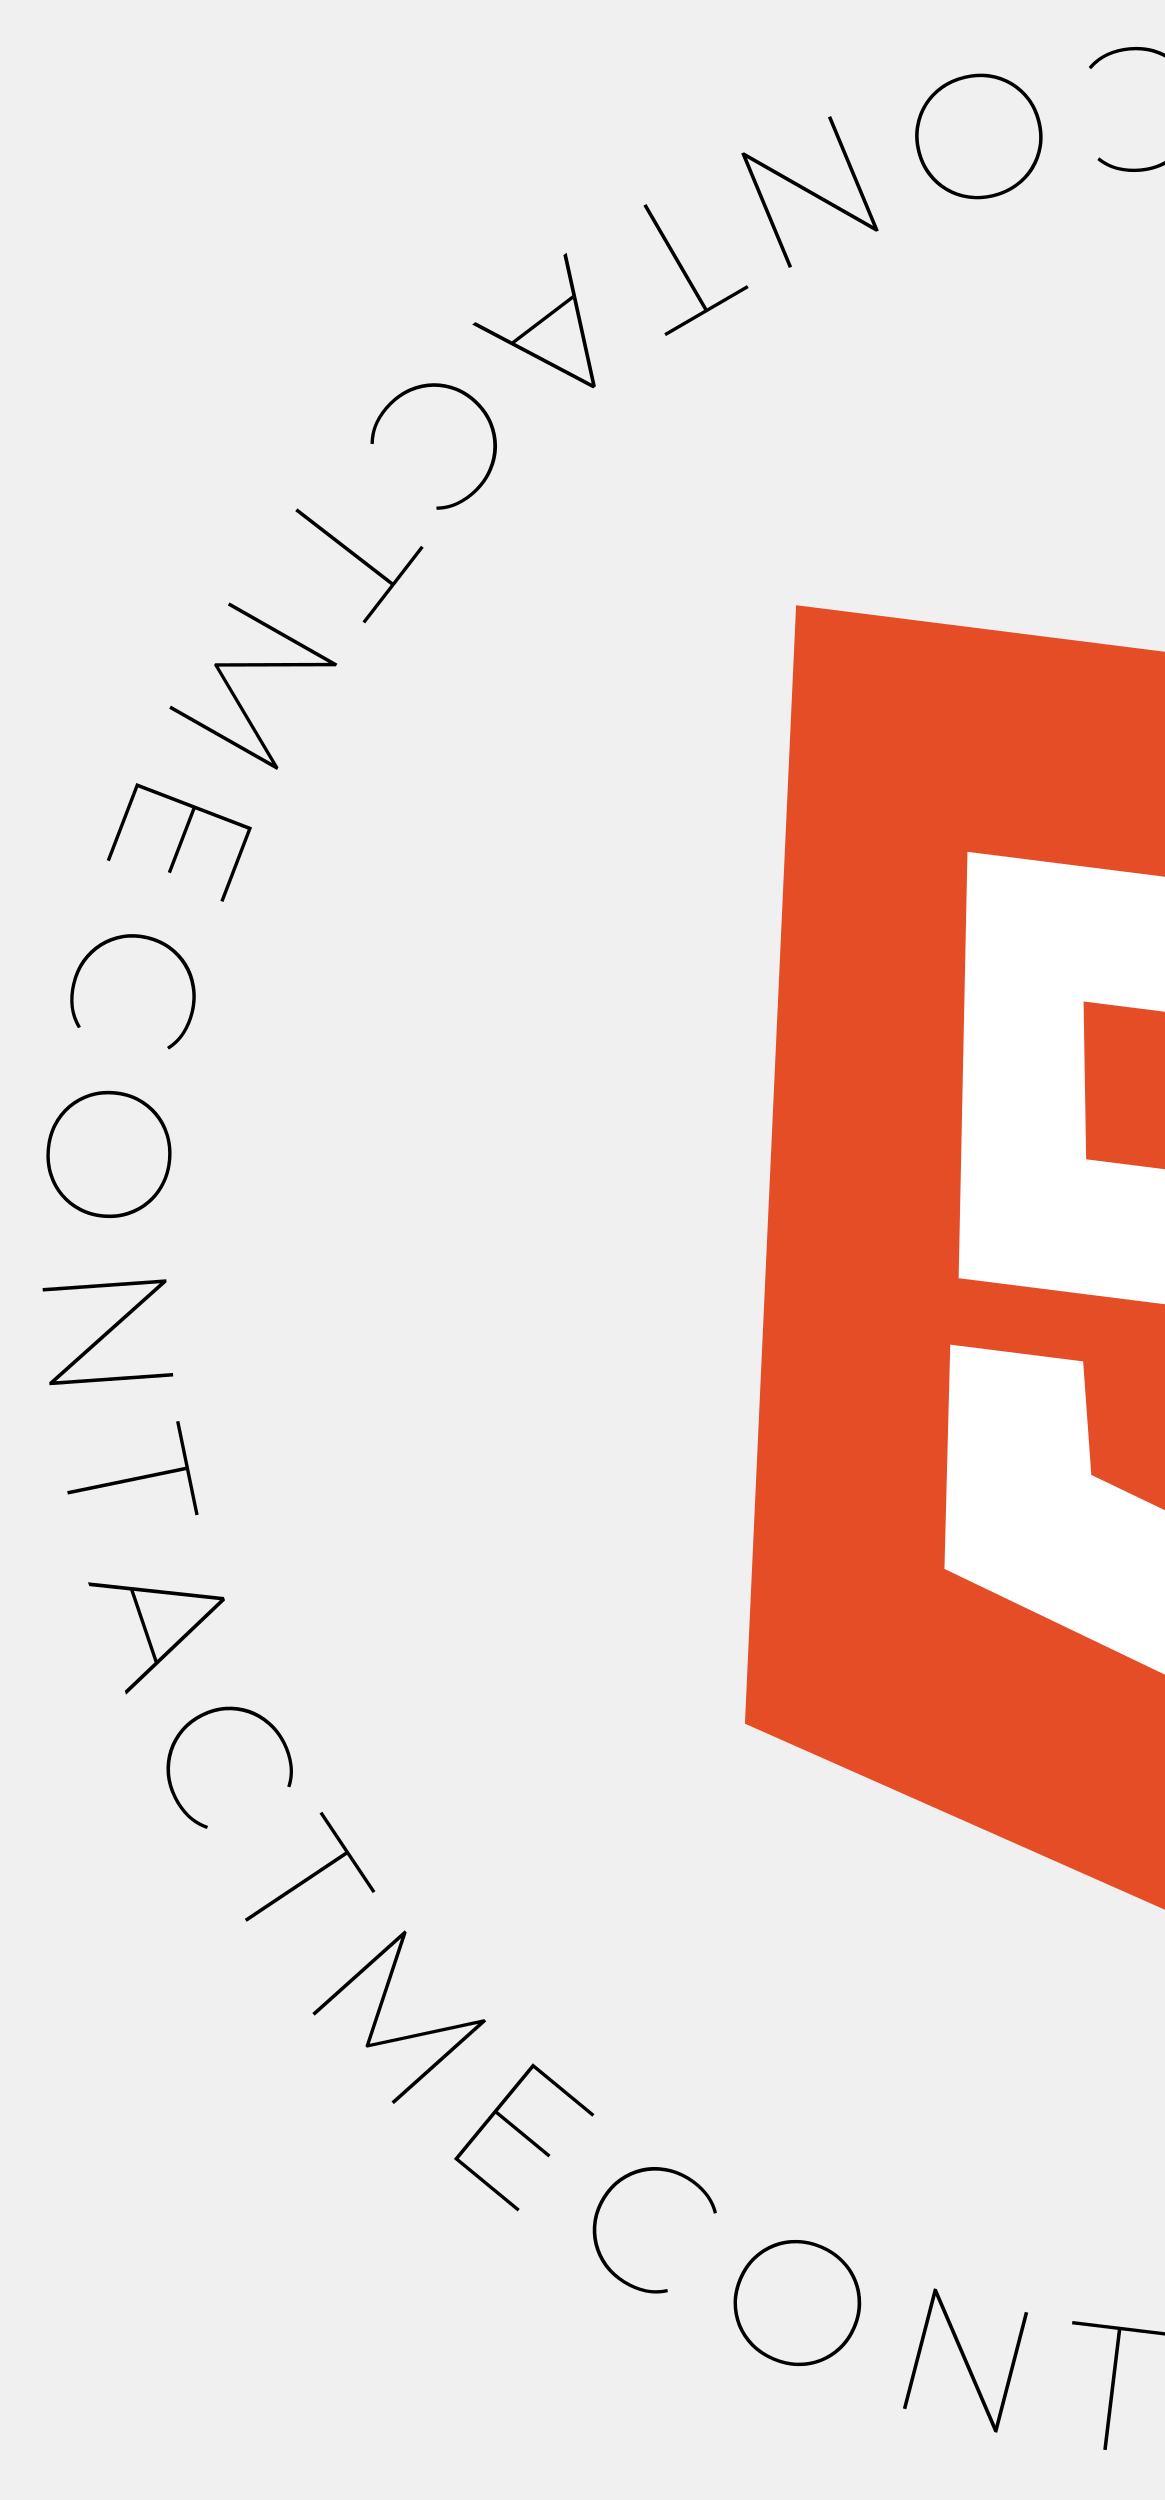
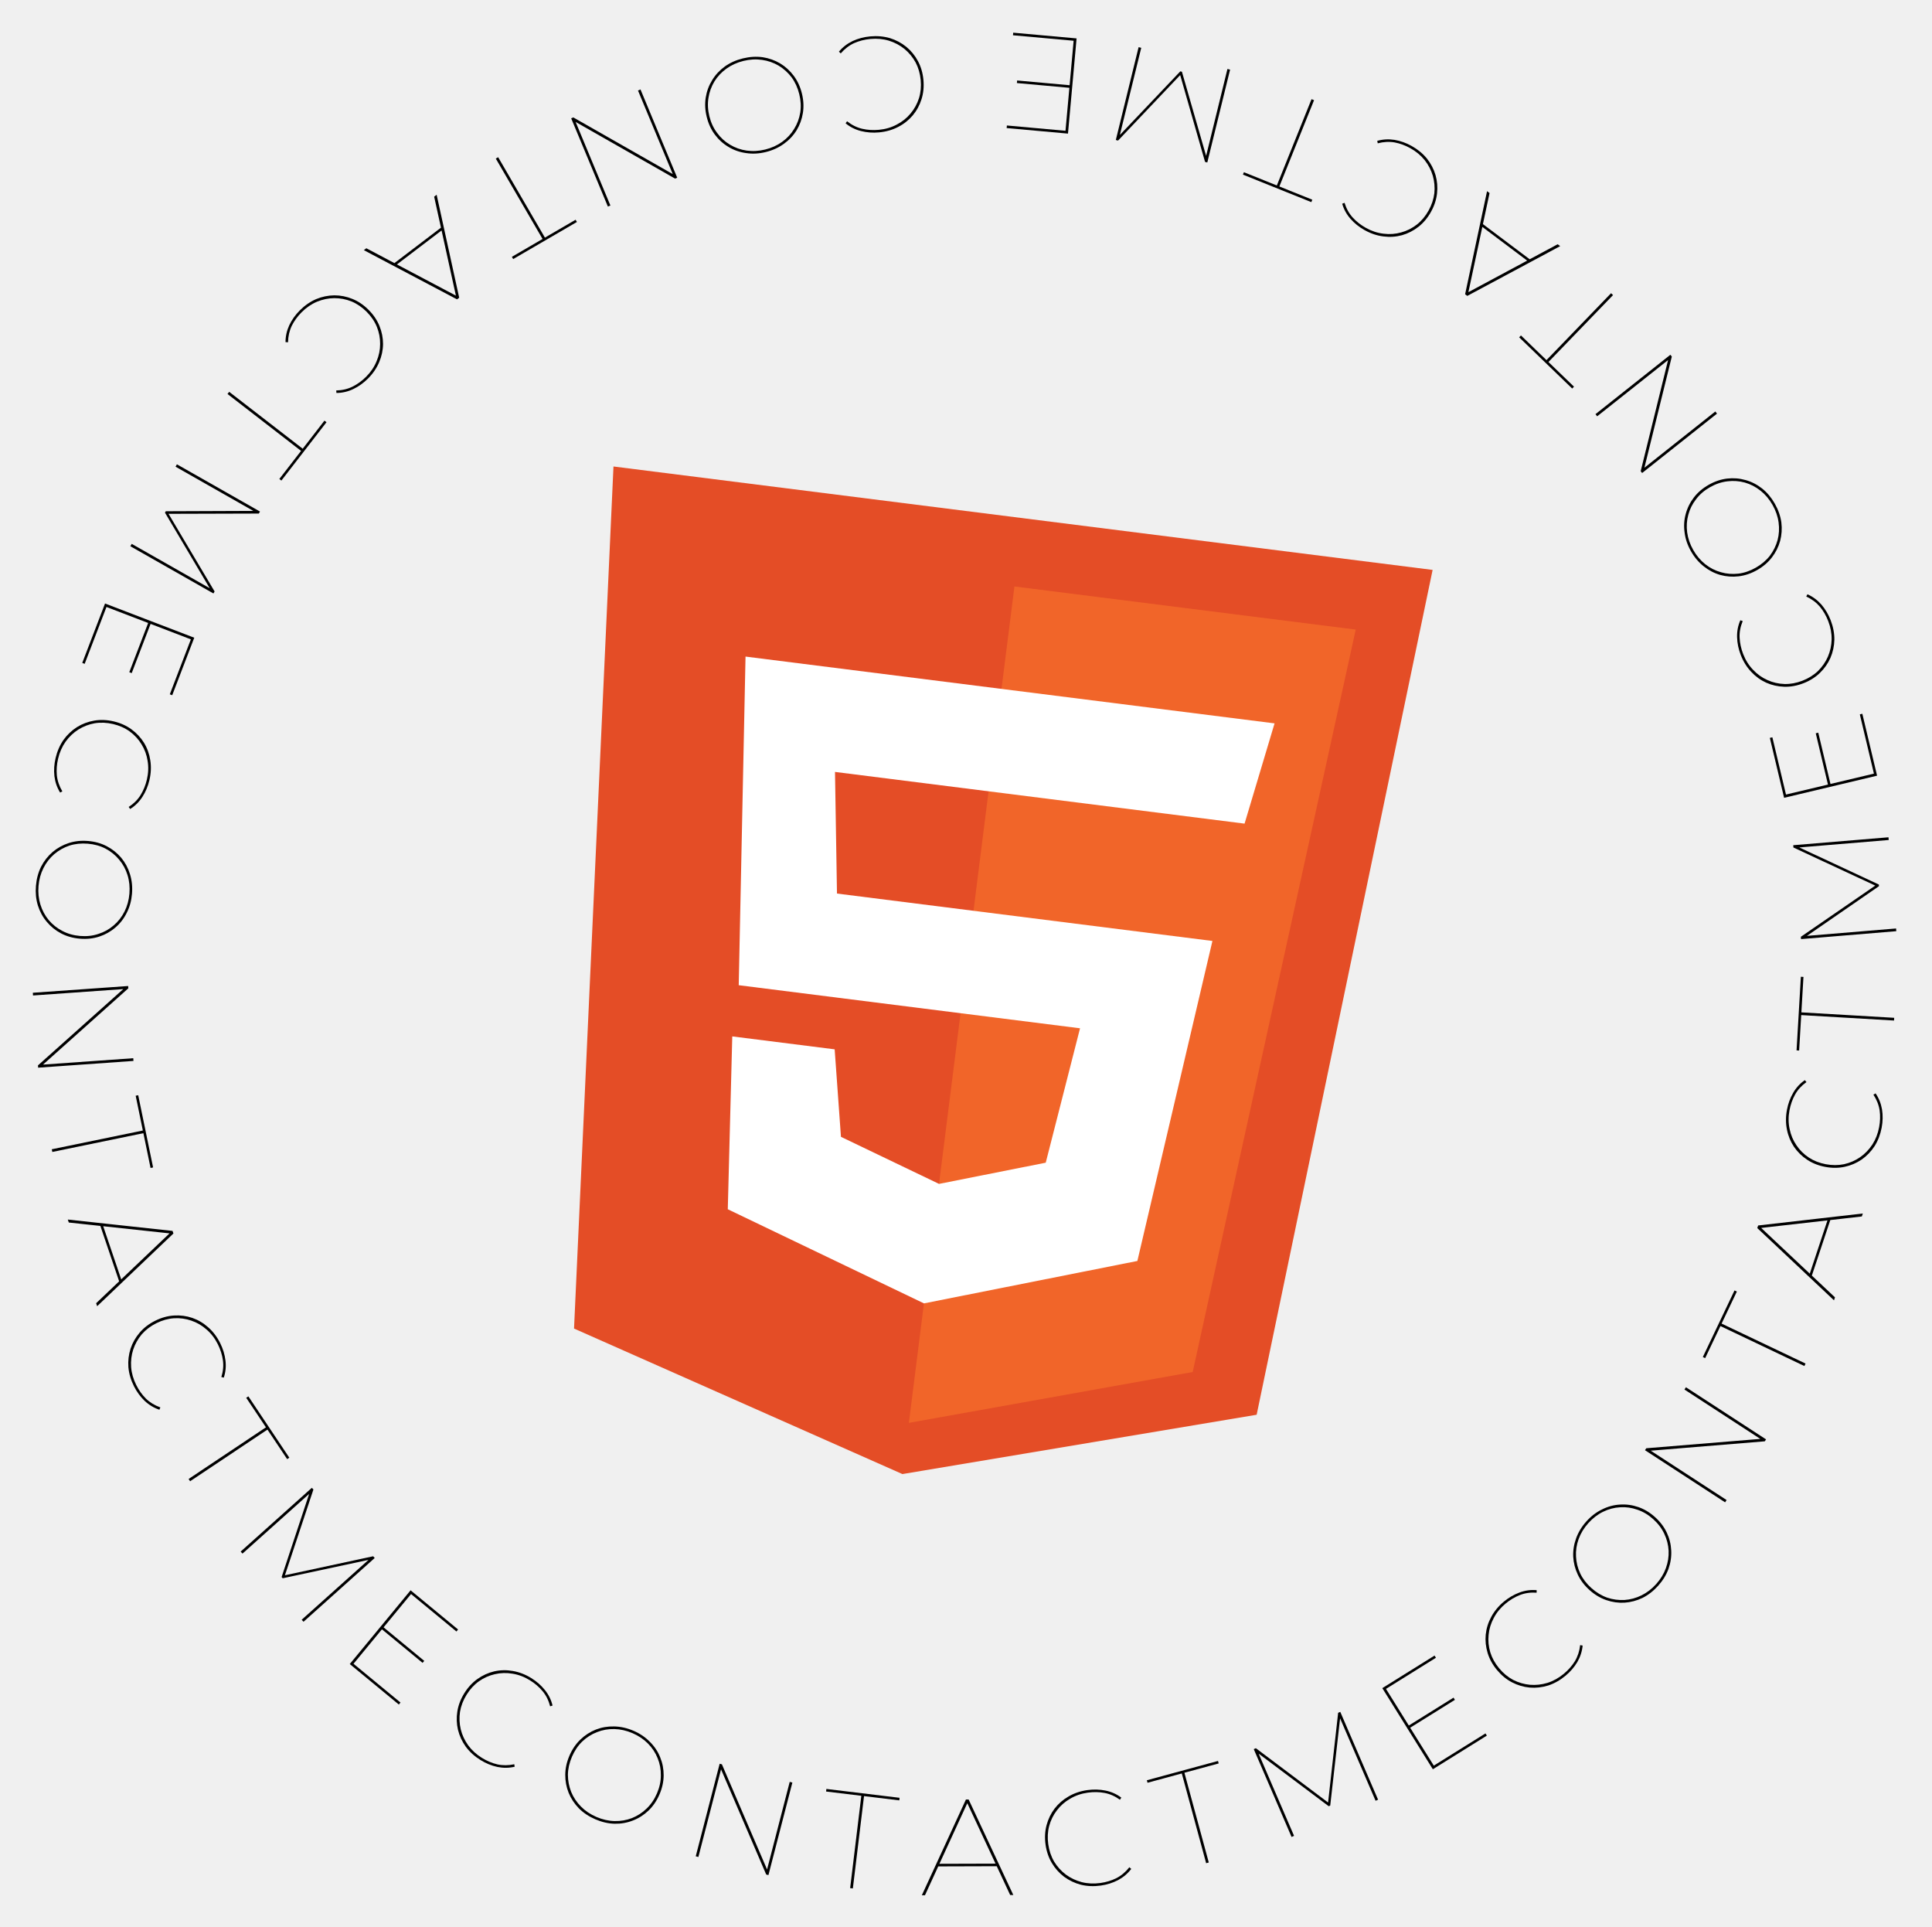
- <svg xmlns="http://www.w3.org/2000/svg" width="163" height="350" viewBox="0 0 163 350" fill="none">
+ <svg xmlns="http://www.w3.org/2000/svg" width="351" height="350" viewBox="0 0 351 350" fill="none">
  <path d="M158.084 6.611C159.351 6.493 160.549 6.597 161.675 6.923C162.787 7.268 163.783 7.798 164.664 8.513C165.528 9.229 166.232 10.094 166.774 11.106C167.317 12.118 167.647 13.25 167.764 14.501C167.881 15.753 167.766 16.926 167.42 18.021C167.074 19.116 166.543 20.096 165.826 20.96C165.093 21.826 164.212 22.523 163.181 23.051C162.136 23.597 160.98 23.929 159.712 24.047C158.576 24.154 157.48 24.073 156.426 23.806C155.371 23.539 154.439 23.07 153.629 22.398L153.893 22.025C154.754 22.708 155.668 23.163 156.636 23.388C157.604 23.613 158.614 23.677 159.668 23.578C160.854 23.468 161.937 23.151 162.918 22.627C163.9 22.12 164.734 21.453 165.421 20.625C166.109 19.813 166.621 18.885 166.955 17.84C167.274 16.814 167.379 15.716 167.27 14.547C167.161 13.379 166.854 12.311 166.348 11.345C165.828 10.397 165.154 9.58 164.326 8.893C163.499 8.223 162.555 7.721 161.495 7.389C160.435 7.072 159.313 6.97 158.127 7.08C157.074 7.179 156.092 7.428 155.183 7.829C154.275 8.246 153.461 8.87 152.742 9.701L152.413 9.383C153.085 8.573 153.914 7.931 154.899 7.456C155.886 6.999 156.948 6.717 158.084 6.611Z" fill="black" />
  <path d="M134.955 10.609C136.192 10.306 137.391 10.232 138.554 10.39C139.704 10.567 140.767 10.945 141.743 11.522C142.703 12.104 143.526 12.855 144.212 13.777C144.898 14.698 145.391 15.769 145.691 16.99C145.99 18.21 146.049 19.388 145.868 20.522C145.687 21.656 145.305 22.704 144.724 23.664C144.126 24.628 143.356 25.447 142.415 26.12C141.461 26.814 140.366 27.313 139.13 27.616C137.893 27.92 136.7 27.983 135.549 27.806C134.387 27.648 133.326 27.279 132.366 26.697C131.389 26.119 130.558 25.37 129.872 24.449C129.186 23.527 128.694 22.456 128.394 21.236C128.094 20.015 128.035 18.838 128.217 17.703C128.398 16.569 128.787 15.52 129.385 14.556C129.967 13.596 130.734 12.769 131.688 12.075C132.629 11.401 133.718 10.913 134.955 10.609ZM135.067 11.067C133.911 11.351 132.884 11.816 131.987 12.461C131.09 13.107 130.361 13.882 129.799 14.786C129.242 15.706 128.881 16.698 128.716 17.76C128.539 18.842 128.592 19.961 128.876 21.117C129.16 22.274 129.629 23.282 130.283 24.143C130.925 25.025 131.704 25.736 132.62 26.277C133.54 26.835 134.547 27.192 135.642 27.349C136.736 27.506 137.861 27.443 139.017 27.159C140.174 26.875 141.2 26.41 142.098 25.764C142.995 25.118 143.722 24.335 144.279 23.415C144.841 22.511 145.21 21.518 145.387 20.436C145.552 19.374 145.493 18.264 145.209 17.108C144.925 15.952 144.462 14.933 143.82 14.052C143.166 13.191 142.379 12.482 141.459 11.924C140.543 11.383 139.537 11.034 138.443 10.877C137.349 10.72 136.224 10.783 135.067 11.067Z" fill="black" />
  <path d="M116.363 16.248L123.034 32.279L122.645 32.441L104.193 21.931L104.445 21.826L110.897 37.33L110.439 37.52L103.768 21.49L104.157 21.328L122.609 31.838L122.357 31.943L115.905 16.439L116.363 16.248Z" fill="black" />
  <path d="M90.504 28.556L98.998 43.157L104.573 39.914L104.81 40.321L93.231 47.057L92.995 46.649L98.569 43.406L90.075 28.805L90.504 28.556Z" fill="black" />
  <path d="M79.328 35.375L83.425 54.075L83.03 54.375L66.101 45.438L66.555 45.092L83.086 53.834L82.889 53.984L78.874 35.72L79.328 35.375ZM80.384 41.147L80.472 41.672L71.885 48.206L71.402 47.981L80.384 41.147Z" fill="black" />
  <path d="M54.465 56.384C55.365 55.483 56.353 54.799 57.428 54.331C58.504 53.886 59.609 53.657 60.743 53.645C61.865 53.644 62.959 53.86 64.023 54.292C65.087 54.724 66.064 55.384 66.953 56.272C67.843 57.16 68.504 58.136 68.937 59.2C69.37 60.264 69.587 61.357 69.588 62.48C69.577 63.614 69.343 64.713 68.888 65.778C68.433 66.865 67.755 67.86 66.855 68.761C66.049 69.568 65.154 70.206 64.172 70.674C63.19 71.142 62.173 71.376 61.121 71.377L61.086 70.921C62.185 70.897 63.178 70.663 64.067 70.218C64.955 69.773 65.773 69.176 66.522 68.427C67.363 67.585 67.994 66.649 68.414 65.62C68.846 64.603 69.062 63.556 69.061 62.48C69.073 61.416 68.873 60.375 68.463 59.358C68.054 58.365 67.433 57.453 66.603 56.623C65.772 55.793 64.854 55.168 63.848 54.748C62.842 54.351 61.801 54.153 60.726 54.153C59.661 54.166 58.615 54.383 57.586 54.804C56.569 55.237 55.64 55.875 54.798 56.717C54.051 57.466 53.455 58.285 53.011 59.174C52.579 60.075 52.351 61.074 52.328 62.173L51.872 62.139C51.872 61.086 52.099 60.063 52.555 59.069C53.022 58.086 53.659 57.191 54.465 56.384Z" fill="black" />
  <path d="M41.636 71.171L54.998 81.505L58.944 76.404L59.317 76.692L51.122 87.287L50.749 86.999L54.695 81.898L41.333 71.563L41.636 71.171Z" fill="black" />
  <path d="M32.139 84.337L47.235 92.916L47.026 93.282L30.394 93.331L30.504 93.137L38.987 107.43L38.779 107.796L23.683 99.218L23.928 98.786L38.398 107.01L38.3 107.182L29.972 93.12L30.119 92.861L46.475 92.797L46.364 92.992L31.893 84.768L32.139 84.337Z" fill="black" />
  <path d="M27.401 113.208L23.929 122.264L23.489 122.095L26.961 113.039L27.401 113.208ZM19.343 110.251L15.382 120.581L14.942 120.412L19.081 109.619L35.293 115.835L31.288 126.281L30.848 126.112L34.675 116.13L19.343 110.251Z" fill="black" />
  <path d="M10.097 137.699C10.388 136.46 10.868 135.358 11.536 134.394C12.216 133.449 13.035 132.673 13.993 132.066C14.947 131.474 15.991 131.082 17.123 130.89C18.256 130.697 19.433 130.744 20.657 131.031C21.881 131.319 22.956 131.8 23.885 132.477C24.813 133.154 25.573 133.969 26.164 134.923C26.752 135.893 27.132 136.951 27.305 138.095C27.49 139.26 27.437 140.462 27.146 141.702C26.885 142.813 26.461 143.826 25.872 144.74C25.284 145.655 24.542 146.39 23.648 146.945L23.378 146.575C24.3 145.977 25.021 145.254 25.543 144.408C26.064 143.562 26.445 142.624 26.687 141.594C26.959 140.435 27.003 139.307 26.819 138.211C26.651 137.118 26.284 136.115 25.717 135.2C25.166 134.29 24.449 133.51 23.565 132.861C22.694 132.231 21.687 131.783 20.544 131.514C19.401 131.246 18.291 131.198 17.214 131.37C16.15 131.561 15.161 131.941 14.246 132.507C13.348 133.078 12.572 133.813 11.92 134.713C11.283 135.617 10.828 136.648 10.556 137.807C10.314 138.837 10.239 139.847 10.329 140.837C10.436 141.83 10.768 142.8 11.328 143.747L10.921 143.957C10.367 143.062 10.022 142.073 9.886 140.988C9.766 139.906 9.837 138.81 10.097 137.699Z" fill="black" />
  <path d="M6.529 160.902C6.634 159.633 6.947 158.473 7.466 157.42C8 156.386 8.696 155.498 9.554 154.757C10.411 154.031 11.385 153.49 12.477 153.133C13.569 152.776 14.741 152.649 15.993 152.753C17.245 152.857 18.381 153.176 19.398 153.709C20.416 154.241 21.287 154.936 22.013 155.793C22.737 156.666 23.268 157.656 23.608 158.763C23.962 159.888 24.087 161.084 23.981 162.353C23.875 163.622 23.556 164.774 23.022 165.808C22.503 166.86 21.815 167.749 20.958 168.474C20.1 169.216 19.125 169.765 18.033 170.122C16.942 170.48 15.769 170.606 14.517 170.502C13.264 170.398 12.129 170.079 11.112 169.547C10.094 169.014 9.223 168.311 8.499 167.438C7.774 166.581 7.234 165.59 6.88 164.466C6.54 163.359 6.423 162.171 6.529 160.902ZM6.999 160.941C6.9 162.128 7.014 163.249 7.341 164.305C7.668 165.361 8.171 166.299 8.849 167.118C9.544 167.94 10.369 168.597 11.324 169.091C12.293 169.604 13.371 169.909 14.558 170.008C15.745 170.106 16.85 169.983 17.875 169.636C18.914 169.308 19.836 168.796 20.641 168.099C21.462 167.404 22.121 166.563 22.618 165.575C23.115 164.588 23.413 163.501 23.511 162.314C23.61 161.128 23.496 160.007 23.169 158.95C22.842 157.894 22.331 156.956 21.636 156.135C20.957 155.315 20.133 154.649 19.163 154.137C18.209 153.643 17.139 153.346 15.952 153.248C14.765 153.149 13.652 153.264 12.613 153.592C11.588 153.938 10.666 154.459 9.845 155.154C9.04 155.851 8.389 156.692 7.892 157.68C7.395 158.667 7.097 159.754 6.999 160.941Z" fill="black" />
  <path d="M5.965 180.323L23.285 179.097L23.315 179.518L7.481 193.669L7.462 193.397L24.213 192.211L24.248 192.706L6.928 193.932L6.898 193.511L22.732 179.36L22.751 179.632L6 180.818L5.965 180.323Z" fill="black" />
  <path d="M9.406 208.753L25.951 205.344L24.649 199.028L25.111 198.933L27.814 212.052L27.352 212.147L26.051 205.83L9.506 209.239L9.406 208.753Z" fill="black" />
  <path d="M12.316 221.517L31.348 223.58L31.507 224.05L17.649 237.257L17.466 236.717L31.012 223.825L31.091 224.06L12.499 222.057L12.316 221.517ZM18.125 222.351L18.651 222.435L22.113 232.654L21.747 233.04L18.125 222.351Z" fill="black" />
  <path d="M24.327 251.773C23.759 250.633 23.424 249.479 23.323 248.31C23.243 247.149 23.378 246.029 23.727 244.949C24.083 243.885 24.635 242.917 25.384 242.045C26.132 241.174 27.068 240.458 28.193 239.897C29.318 239.337 30.454 239.02 31.6 238.948C32.746 238.876 33.852 239.018 34.916 239.374C35.988 239.745 36.956 240.316 37.82 241.086C38.707 241.864 39.434 242.823 40.002 243.963C40.511 244.984 40.831 246.035 40.962 247.114C41.094 248.194 40.993 249.233 40.658 250.231L40.215 250.12C40.542 249.07 40.636 248.053 40.496 247.069C40.357 246.086 40.052 245.12 39.58 244.173C39.049 243.107 38.362 242.211 37.52 241.485C36.693 240.752 35.769 240.215 34.749 239.873C33.744 239.524 32.694 239.382 31.599 239.447C30.527 239.52 29.465 239.818 28.414 240.341C27.363 240.865 26.479 241.537 25.76 242.357C25.064 243.184 24.545 244.108 24.203 245.128C23.877 246.14 23.749 247.201 23.822 248.311C23.909 249.413 24.218 250.497 24.749 251.562C25.221 252.51 25.808 253.335 26.509 254.039C27.226 254.735 28.101 255.268 29.136 255.64L28.958 256.061C27.96 255.727 27.062 255.186 26.265 254.438C25.482 253.682 24.836 252.794 24.327 251.773Z" fill="black" />
  <path d="M34.265 268.639L48.313 259.258L44.731 253.895L45.123 253.633L52.562 264.773L52.17 265.034L48.588 259.671L34.54 269.052L34.265 268.639Z" fill="black" />
  <path d="M43.723 281.826L56.657 270.242L56.939 270.557L51.695 286.341L51.546 286.175L67.794 282.678L68.076 282.992L55.141 294.576L54.81 294.207L67.209 283.103L67.341 283.251L51.361 286.674L51.162 286.452L56.304 270.926L56.453 271.092L44.054 282.196L43.723 281.826Z" fill="black" />
  <path d="M69.593 295.506L77.075 301.678L76.775 302.042L69.293 295.869L69.593 295.506ZM64.227 302.205L72.761 309.245L72.461 309.609L63.544 302.253L74.595 288.859L83.224 295.979L82.924 296.342L74.677 289.539L64.227 302.205Z" fill="black" />
  <path d="M87.309 319.699C86.227 319.029 85.334 318.223 84.633 317.283C83.954 316.338 83.479 315.315 83.207 314.213C82.95 313.121 82.91 312.007 83.088 310.872C83.265 309.737 83.685 308.635 84.346 307.567C85.008 306.498 85.807 305.631 86.743 304.966C87.68 304.301 88.695 303.84 89.787 303.583C90.894 303.335 92.018 303.311 93.158 303.511C94.321 303.706 95.444 304.138 96.526 304.808C97.497 305.409 98.322 306.134 99.002 306.983C99.683 307.832 100.143 308.768 100.384 309.793L99.948 309.931C99.674 308.867 99.219 307.953 98.582 307.189C97.946 306.426 97.178 305.766 96.278 305.209C95.266 304.582 94.211 304.182 93.113 304.008C92.023 303.82 90.955 303.849 89.908 304.095C88.87 304.328 87.902 304.76 87.005 305.391C86.132 306.017 85.386 306.829 84.768 307.828C84.15 308.826 83.751 309.863 83.572 310.938C83.415 312.008 83.46 313.067 83.707 314.114C83.962 315.147 84.412 316.116 85.058 317.021C85.712 317.912 86.545 318.671 87.557 319.298C88.457 319.855 89.391 320.248 90.358 320.477C91.333 320.692 92.358 320.685 93.434 320.456L93.504 320.908C92.48 321.149 91.431 321.161 90.359 320.945C89.296 320.715 88.279 320.299 87.309 319.699Z" fill="black" />
  <path d="M108.17 330.46C107.001 329.957 106 329.292 105.167 328.465C104.357 327.63 103.736 326.687 103.306 325.638C102.891 324.595 102.688 323.499 102.696 322.35C102.705 321.202 102.958 320.05 103.455 318.896C103.952 317.742 104.615 316.767 105.444 315.971C106.272 315.176 107.208 314.571 108.251 314.156C109.309 313.747 110.417 313.558 111.574 313.588C112.753 313.61 113.928 313.873 115.097 314.376C116.267 314.88 117.257 315.549 118.067 316.385C118.9 317.211 119.523 318.146 119.938 319.189C120.369 320.239 120.579 321.338 120.571 322.486C120.562 323.635 120.31 324.786 119.812 325.941C119.315 327.095 118.652 328.07 117.824 328.865C116.995 329.661 116.052 330.263 114.993 330.671C113.95 331.086 112.839 331.283 111.66 331.261C110.503 331.231 109.34 330.964 108.17 330.46ZM108.357 330.027C109.45 330.498 110.55 330.747 111.655 330.773C112.76 330.799 113.809 330.62 114.802 330.238C115.801 329.84 116.687 329.267 117.46 328.519C118.253 327.763 118.886 326.838 119.357 325.744C119.828 324.651 120.062 323.563 120.06 322.482C120.079 321.392 119.886 320.355 119.482 319.371C119.084 318.371 118.496 317.479 117.718 316.693C116.94 315.908 116.004 315.28 114.911 314.809C113.817 314.338 112.718 314.09 111.613 314.064C110.507 314.038 109.455 314.224 108.456 314.622C107.463 315.004 106.569 315.574 105.775 316.33C105.003 317.078 104.382 317.999 103.911 319.092C103.44 320.186 103.194 321.277 103.175 322.367C103.178 323.449 103.378 324.489 103.775 325.489C104.18 326.473 104.771 327.358 105.549 328.143C106.327 328.928 107.263 329.556 108.357 330.027Z" fill="black" />
  <path d="M126.4 337.175L130.746 320.364L131.155 320.47L139.535 339.982L139.27 339.914L143.474 323.656L143.955 323.78L139.608 340.59L139.2 340.485L130.82 320.973L131.084 321.041L126.88 337.299L126.4 337.175Z" fill="black" />
  <path d="M154.451 342.953L156.482 326.183L150.079 325.408L150.136 324.94L163.433 326.55L163.377 327.018L156.974 326.243L154.944 343.013L154.451 342.953Z" fill="black" />
-   <g clip-path="url(#clip0_1806_2959)">
+   <path d="M167.476 344.253L175.485 326.865L175.982 326.864L184.095 344.203L183.525 344.205L175.611 327.262L175.859 327.261L168.047 344.251L167.476 344.253ZM170.115 339.011L170.361 338.539L181.151 338.507L181.401 338.977L170.115 339.011Z" fill="black" />
+   <path d="M199.982 342.492C198.721 342.667 197.52 342.618 196.38 342.343C195.254 342.049 194.234 341.565 193.322 340.891C192.426 340.214 191.684 339.383 191.096 338.396C190.508 337.41 190.127 336.294 189.953 335.049C189.779 333.805 189.841 332.627 190.137 331.517C190.433 330.408 190.919 329.405 191.595 328.509C192.288 327.611 193.137 326.875 194.143 326.3C195.162 325.707 196.302 325.323 197.563 325.147C198.693 324.99 199.791 325.02 200.857 325.239C201.923 325.457 202.875 325.884 203.715 326.518L203.468 326.903C202.577 326.259 201.643 325.847 200.666 325.666C199.689 325.485 198.676 325.468 197.628 325.614C196.449 325.778 195.381 326.144 194.425 326.712C193.467 327.263 192.664 327.968 192.015 328.826C191.365 329.668 190.896 330.618 190.61 331.677C190.337 332.717 190.282 333.818 190.444 334.981C190.607 336.144 190.962 337.196 191.511 338.138C192.074 339.061 192.784 339.847 193.643 340.495C194.499 341.127 195.464 341.586 196.539 341.87C197.612 342.138 198.738 342.189 199.917 342.025C200.965 341.879 201.934 341.585 202.825 341.143C203.712 340.686 204.497 340.025 205.178 339.162L205.521 339.465C204.886 340.305 204.088 340.984 203.125 341.502C202.16 342.004 201.112 342.334 199.982 342.492Z" fill="black" />
+   <path d="M219.13 338.43L214.704 322.128L208.48 323.818L208.357 323.363L221.284 319.854L221.407 320.309L215.183 321.998L219.609 338.3L219.13 338.43Z" fill="black" />
+   <path d="M234.646 333.66L227.778 317.712L228.165 317.545L241.462 327.537L241.257 327.626L243.11 311.109L243.498 310.942L250.366 326.89L249.91 327.086L243.327 311.799L243.509 311.721L241.671 327.96L241.398 328.078L228.313 318.265L228.518 318.177L235.102 333.463L234.646 333.66Z" fill="black" />
+   <path d="M255.843 313.485L264.074 308.356L264.323 308.756L256.092 313.885L255.843 313.485ZM260.487 320.704L269.876 314.853L270.126 315.253L260.315 321.366L251.132 306.63L260.626 300.713L260.876 301.113L251.802 306.767L260.487 320.704Z" fill="black" />
+   <path d="M284.412 304.384C283.433 305.197 282.386 305.787 281.271 306.153C280.159 306.496 279.038 306.621 277.907 306.528C276.789 306.424 275.721 306.107 274.701 305.578C273.682 305.049 272.771 304.301 271.968 303.334C271.165 302.367 270.597 301.334 270.265 300.234C269.933 299.135 269.818 298.026 269.922 296.908C270.038 295.78 270.373 294.707 270.925 293.69C271.48 292.649 272.247 291.722 273.227 290.909C274.105 290.18 275.054 289.628 276.076 289.253C277.097 288.878 278.131 288.74 279.179 288.837L279.172 289.294C278.076 289.216 277.064 289.357 276.138 289.717C275.212 290.077 274.342 290.596 273.528 291.272C272.612 292.032 271.897 292.905 271.382 293.891C270.857 294.864 270.545 295.886 270.446 296.957C270.336 298.015 270.438 299.07 270.751 300.121C271.067 301.148 271.6 302.114 272.35 303.017C273.099 303.921 273.956 304.628 274.918 305.14C275.883 305.629 276.9 305.923 277.972 306.023C279.032 306.11 280.094 305.991 281.158 305.667C282.211 305.33 283.195 304.781 284.111 304.021C284.926 303.345 285.595 302.585 286.12 301.741C286.634 300.885 286.953 299.91 287.078 298.818L287.529 298.895C287.432 299.943 287.11 300.941 286.564 301.888C286.008 302.823 285.29 303.655 284.412 304.384Z" fill="black" />
+   <path d="M301.252 288.03C300.402 288.979 299.453 289.716 298.405 290.242C297.355 290.745 296.264 291.034 295.132 291.108C294.011 291.17 292.908 291.014 291.822 290.64C290.735 290.267 289.724 289.661 288.788 288.822C287.852 287.984 287.138 287.045 286.648 286.007C286.157 284.968 285.881 283.888 285.819 282.768C285.769 281.634 285.942 280.524 286.338 279.436C286.734 278.326 287.356 277.296 288.206 276.347C289.055 275.399 290.005 274.673 291.055 274.17C292.103 273.644 293.188 273.35 294.309 273.288C295.44 273.214 296.55 273.364 297.636 273.737C298.722 274.111 299.733 274.717 300.67 275.555C301.606 276.394 302.319 277.332 302.81 278.371C303.3 279.409 303.571 280.495 303.622 281.629C303.683 282.749 303.516 283.865 303.121 284.976C302.724 286.064 302.101 287.082 301.252 288.03ZM300.9 287.716C301.695 286.829 302.28 285.866 302.656 284.826C303.032 283.787 303.197 282.735 303.15 281.672C303.09 280.598 302.829 279.576 302.366 278.606C301.901 277.613 301.226 276.719 300.339 275.925C299.452 275.13 298.495 274.562 297.469 274.221C296.442 273.856 295.397 273.708 294.336 273.779C293.261 273.838 292.228 274.111 291.236 274.599C290.244 275.087 289.351 275.775 288.557 276.662C287.763 277.549 287.178 278.512 286.801 279.551C286.425 280.591 286.267 281.648 286.326 282.722C286.373 283.785 286.629 284.813 287.093 285.807C287.557 286.776 288.232 287.659 289.119 288.453C290.006 289.247 290.963 289.827 291.99 290.192C293.016 290.534 294.066 290.675 295.14 290.616C296.202 290.545 297.229 290.266 298.221 289.778C299.213 289.29 300.106 288.603 300.9 287.716Z" fill="black" />
+   <path d="M313.413 272.882L298.858 263.414L299.088 263.06L320.252 261.322L320.103 261.551L306.027 252.394L306.297 251.978L320.852 261.446L320.622 261.799L299.458 263.538L299.607 263.309L313.684 272.466L313.413 272.882Z" fill="black" />
+   <path d="M327.815 248.123L312.562 240.864L309.791 246.687L309.365 246.485L315.121 234.39L315.547 234.593L312.775 240.416L328.028 247.675L327.815 248.123Z" fill="black" />
+   <path d="M333.195 236.189L319.257 223.065L319.414 222.594L338.433 220.417L338.253 220.958L319.673 223.073L319.751 222.837L333.374 235.648L333.195 236.189ZM329.064 232.02L328.695 231.637L332.096 221.396L332.622 221.31L329.064 232.02Z" fill="black" />
+   <path d="M341.859 204.812C341.624 206.064 341.195 207.186 340.572 208.18C339.935 209.154 339.152 209.967 338.223 210.617C337.296 211.251 336.272 211.69 335.15 211.934C334.027 212.178 332.848 212.185 331.613 211.953C330.378 211.722 329.281 211.29 328.323 210.656C327.365 210.022 326.569 209.242 325.935 208.316C325.304 207.373 324.876 206.334 324.651 205.199C324.413 204.044 324.411 202.84 324.646 201.589C324.856 200.467 325.234 199.436 325.78 198.495C326.326 197.555 327.034 196.787 327.902 196.192L328.189 196.549C327.295 197.189 326.607 197.944 326.125 198.812C325.642 199.681 325.304 200.635 325.109 201.676C324.89 202.846 324.897 203.974 325.131 205.061C325.349 206.145 325.761 207.131 326.369 208.019C326.96 208.903 327.712 209.65 328.625 210.258C329.524 210.847 330.55 211.25 331.704 211.466C332.858 211.682 333.969 211.68 335.037 211.459C336.091 211.219 337.062 210.795 337.95 210.187C338.821 209.577 339.563 208.807 340.174 207.878C340.769 206.947 341.176 205.896 341.395 204.725C341.59 203.685 341.62 202.673 341.485 201.689C341.333 200.701 340.956 199.747 340.355 198.827L340.751 198.599C341.345 199.467 341.735 200.44 341.92 201.518C342.089 202.593 342.069 203.691 341.859 204.812Z" fill="black" />
+   <path d="M344.103 185.368L327.24 184.379L326.862 190.817L326.392 190.79L327.176 177.418L327.647 177.446L327.269 183.884L344.132 184.873L344.103 185.368Z" fill="black" />
+   <path d="M344.513 169.139L327.209 170.578L327.174 170.158L340.877 160.73L340.895 160.952L325.826 153.942L325.791 153.522L343.095 152.083L343.136 152.577L326.549 153.956L326.532 153.759L341.344 160.666L341.369 160.963L327.904 170.247L327.885 170.024L344.472 168.645L344.513 169.139Z" fill="black" />
+   <path d="M332.127 142.627L329.882 133.192L330.34 133.083L332.585 142.518L332.127 142.627ZM340.448 140.52L337.887 129.757L338.345 129.648L341.021 140.893L324.129 144.913L321.54 134.029L321.998 133.92L324.473 144.321L340.448 140.52Z" fill="black" />
+   <path d="M332.585 112.645C333.044 113.833 333.27 115.013 333.263 116.186C333.234 117.35 332.996 118.453 332.548 119.495C332.094 120.521 331.454 121.434 330.628 122.232C329.802 123.031 328.803 123.656 327.631 124.11C326.459 124.563 325.299 124.773 324.151 124.738C323.003 124.704 321.915 124.46 320.889 124.006C319.856 123.536 318.945 122.878 318.156 122.031C317.346 121.174 316.711 120.152 316.252 118.964C315.84 117.9 315.619 116.824 315.588 115.737C315.558 114.649 315.755 113.624 316.181 112.662L316.612 112.814C316.189 113.829 316.001 114.832 316.048 115.825C316.095 116.817 316.31 117.807 316.691 118.794C317.121 119.905 317.721 120.86 318.492 121.661C319.248 122.468 320.117 123.089 321.101 123.524C322.07 123.965 323.102 124.204 324.198 124.241C325.273 124.269 326.357 124.071 327.452 123.647C328.547 123.224 329.491 122.637 330.282 121.887C331.052 121.128 331.655 120.257 332.09 119.273C332.51 118.295 332.735 117.25 332.766 116.139C332.782 115.034 332.575 113.926 332.145 112.815C331.763 111.828 331.256 110.952 330.622 110.186C329.974 109.427 329.152 108.814 328.156 108.348L328.372 107.945C329.335 108.371 330.178 108.993 330.903 109.812C331.612 110.637 332.173 111.581 332.585 112.645Z" fill="black" />
+   <path d="M322.438 91.478C323.067 92.585 323.465 93.719 323.63 94.88C323.773 96.036 323.699 97.162 323.41 98.258C323.112 99.34 322.613 100.337 321.913 101.248C321.214 102.159 320.318 102.925 319.225 103.546C318.132 104.167 317.016 104.545 315.875 104.68C314.734 104.814 313.623 104.733 312.54 104.435C311.45 104.122 310.452 103.605 309.547 102.883C308.62 102.155 307.842 101.237 307.212 100.13C306.583 99.023 306.197 97.892 306.055 96.737C305.889 95.575 305.955 94.454 306.253 93.371C306.543 92.275 307.038 91.271 307.737 90.36C308.437 89.449 309.333 88.683 310.426 88.062C311.518 87.441 312.635 87.063 313.776 86.928C314.917 86.794 316.032 86.882 317.123 87.195C318.205 87.493 319.21 88.006 320.137 88.734C321.042 89.456 321.809 90.371 322.438 91.478ZM322.028 91.711C321.44 90.675 320.713 89.814 319.847 89.127C318.981 88.44 318.037 87.95 317.014 87.656C315.977 87.37 314.925 87.293 313.858 87.424C312.768 87.548 311.706 87.905 310.671 88.493C309.636 89.081 308.793 89.807 308.143 90.671C307.47 91.529 306.998 92.473 306.727 93.502C306.441 94.539 306.372 95.605 306.519 96.701C306.666 97.797 307.034 98.862 307.622 99.897C308.21 100.932 308.938 101.793 309.804 102.481C310.67 103.168 311.621 103.654 312.658 103.94C313.681 104.233 314.737 104.318 315.827 104.193C316.894 104.063 317.945 103.703 318.98 103.115C320.015 102.527 320.869 101.804 321.542 100.946C322.192 100.082 322.66 99.131 322.945 98.094C323.217 97.065 323.279 96.003 323.131 94.907C322.984 93.811 322.617 92.746 322.028 91.711Z" fill="black" />
+   <path d="M311.943 75.129L298.337 85.917L298.075 85.586L303.158 64.968L303.328 65.182L290.169 75.615L289.861 75.227L303.467 64.439L303.729 64.769L298.645 85.387L298.476 85.174L311.635 74.74L311.943 75.129Z" fill="black" />
+   <path d="M293.052 53.602L281.319 65.754L285.959 70.234L285.631 70.573L275.995 61.269L276.322 60.93L280.962 65.409L292.695 53.257L293.052 53.602Z" fill="black" />
+   <path d="M283.449 44.708L266.574 53.747L266.177 53.449L270.162 34.725L270.618 35.067L266.713 53.355L266.515 53.206L282.993 44.365L283.449 44.708ZM278.183 47.298L277.702 47.526L269.075 41.044L269.16 40.518L278.183 47.298Z" fill="black" />
+   <path d="M256.457 26.51C257.569 27.131 258.497 27.894 259.24 28.801C259.962 29.715 260.483 30.716 260.804 31.804C261.11 32.883 261.201 33.994 261.075 35.136C260.949 36.278 260.58 37.398 259.968 38.495C259.356 39.593 258.597 40.495 257.692 41.202C256.786 41.908 255.793 42.415 254.714 42.722C253.619 43.02 252.498 43.095 251.35 42.947C250.179 42.806 249.038 42.425 247.926 41.804C246.929 41.248 246.072 40.562 245.354 39.745C244.636 38.928 244.133 38.013 243.845 37L244.275 36.842C244.597 37.893 245.094 38.785 245.764 39.519C246.434 40.252 247.231 40.877 248.155 41.393C249.195 41.973 250.267 42.325 251.372 42.449C252.469 42.587 253.535 42.509 254.57 42.215C255.597 41.936 256.544 41.461 257.41 40.789C258.255 40.124 258.963 39.279 259.535 38.254C260.107 37.228 260.458 36.174 260.588 35.092C260.696 34.016 260.603 32.961 260.309 31.926C260.008 30.905 259.514 29.958 258.828 29.083C258.134 28.222 257.267 27.502 256.227 26.922C255.303 26.406 254.353 26.056 253.376 25.871C252.392 25.701 251.368 25.755 250.304 26.032L250.213 25.584C251.226 25.297 252.272 25.237 253.353 25.404C254.426 25.586 255.46 25.954 256.457 26.51Z" fill="black" />
+   <path d="M238.734 18.198L232.432 33.871L238.416 36.276L238.24 36.714L225.812 31.717L225.988 31.28L231.972 33.685L238.274 18.013L238.734 18.198Z" fill="black" />
+   <path d="M223.479 12.648L219.34 29.511L218.931 29.41L214.35 13.421L214.567 13.474L203.128 25.531L202.718 25.43L206.857 8.567L207.339 8.686L203.371 24.85L203.179 24.803L214.438 12.957L214.728 13.028L219.247 28.747L219.03 28.694L222.998 12.529L223.479 12.648Z" fill="black" />
+   <path d="M194.405 15.96L184.746 15.087L184.788 14.618L194.448 15.491L194.405 15.96ZM195.054 7.401L184.036 6.406L184.078 5.936L195.59 6.976L194.028 24.269L182.887 23.263L182.929 22.793L193.577 23.755L195.054 7.401Z" fill="black" />
+   <g clip-path="url(#clip0_1815_2964)">
    <path d="M104.289 241.318L111.455 84.732L260.274 103.518L228.305 256.972L163.948 267.747L104.289 241.318Z" fill="#E44D26" />
+     <path d="M246.307 114.355L184.299 106.527L165.122 258.447L216.685 249.207L246.307 114.355Z" fill="#F16529" />
    <path d="M134.21 178.95L135.445 119.26L231.558 131.392L226.109 149.603L151.7 140.21L152.06 162.304L220.269 170.914L206.633 229.039L167.862 236.744L132.223 219.647L133.036 188.251L151.639 190.599L152.782 206.493L170.602 215.042L189.987 211.189L196.218 186.777L134.21 178.95Z" fill="white" />
  </g>
  <defs>
-     <clipPath id="clip0_1806_2959">
+     <clipPath id="clip0_1815_2964">
      <rect width="200" height="200" fill="white" transform="translate(89 63) rotate(7.19433)" />
    </clipPath>
  </defs>
</svg>
